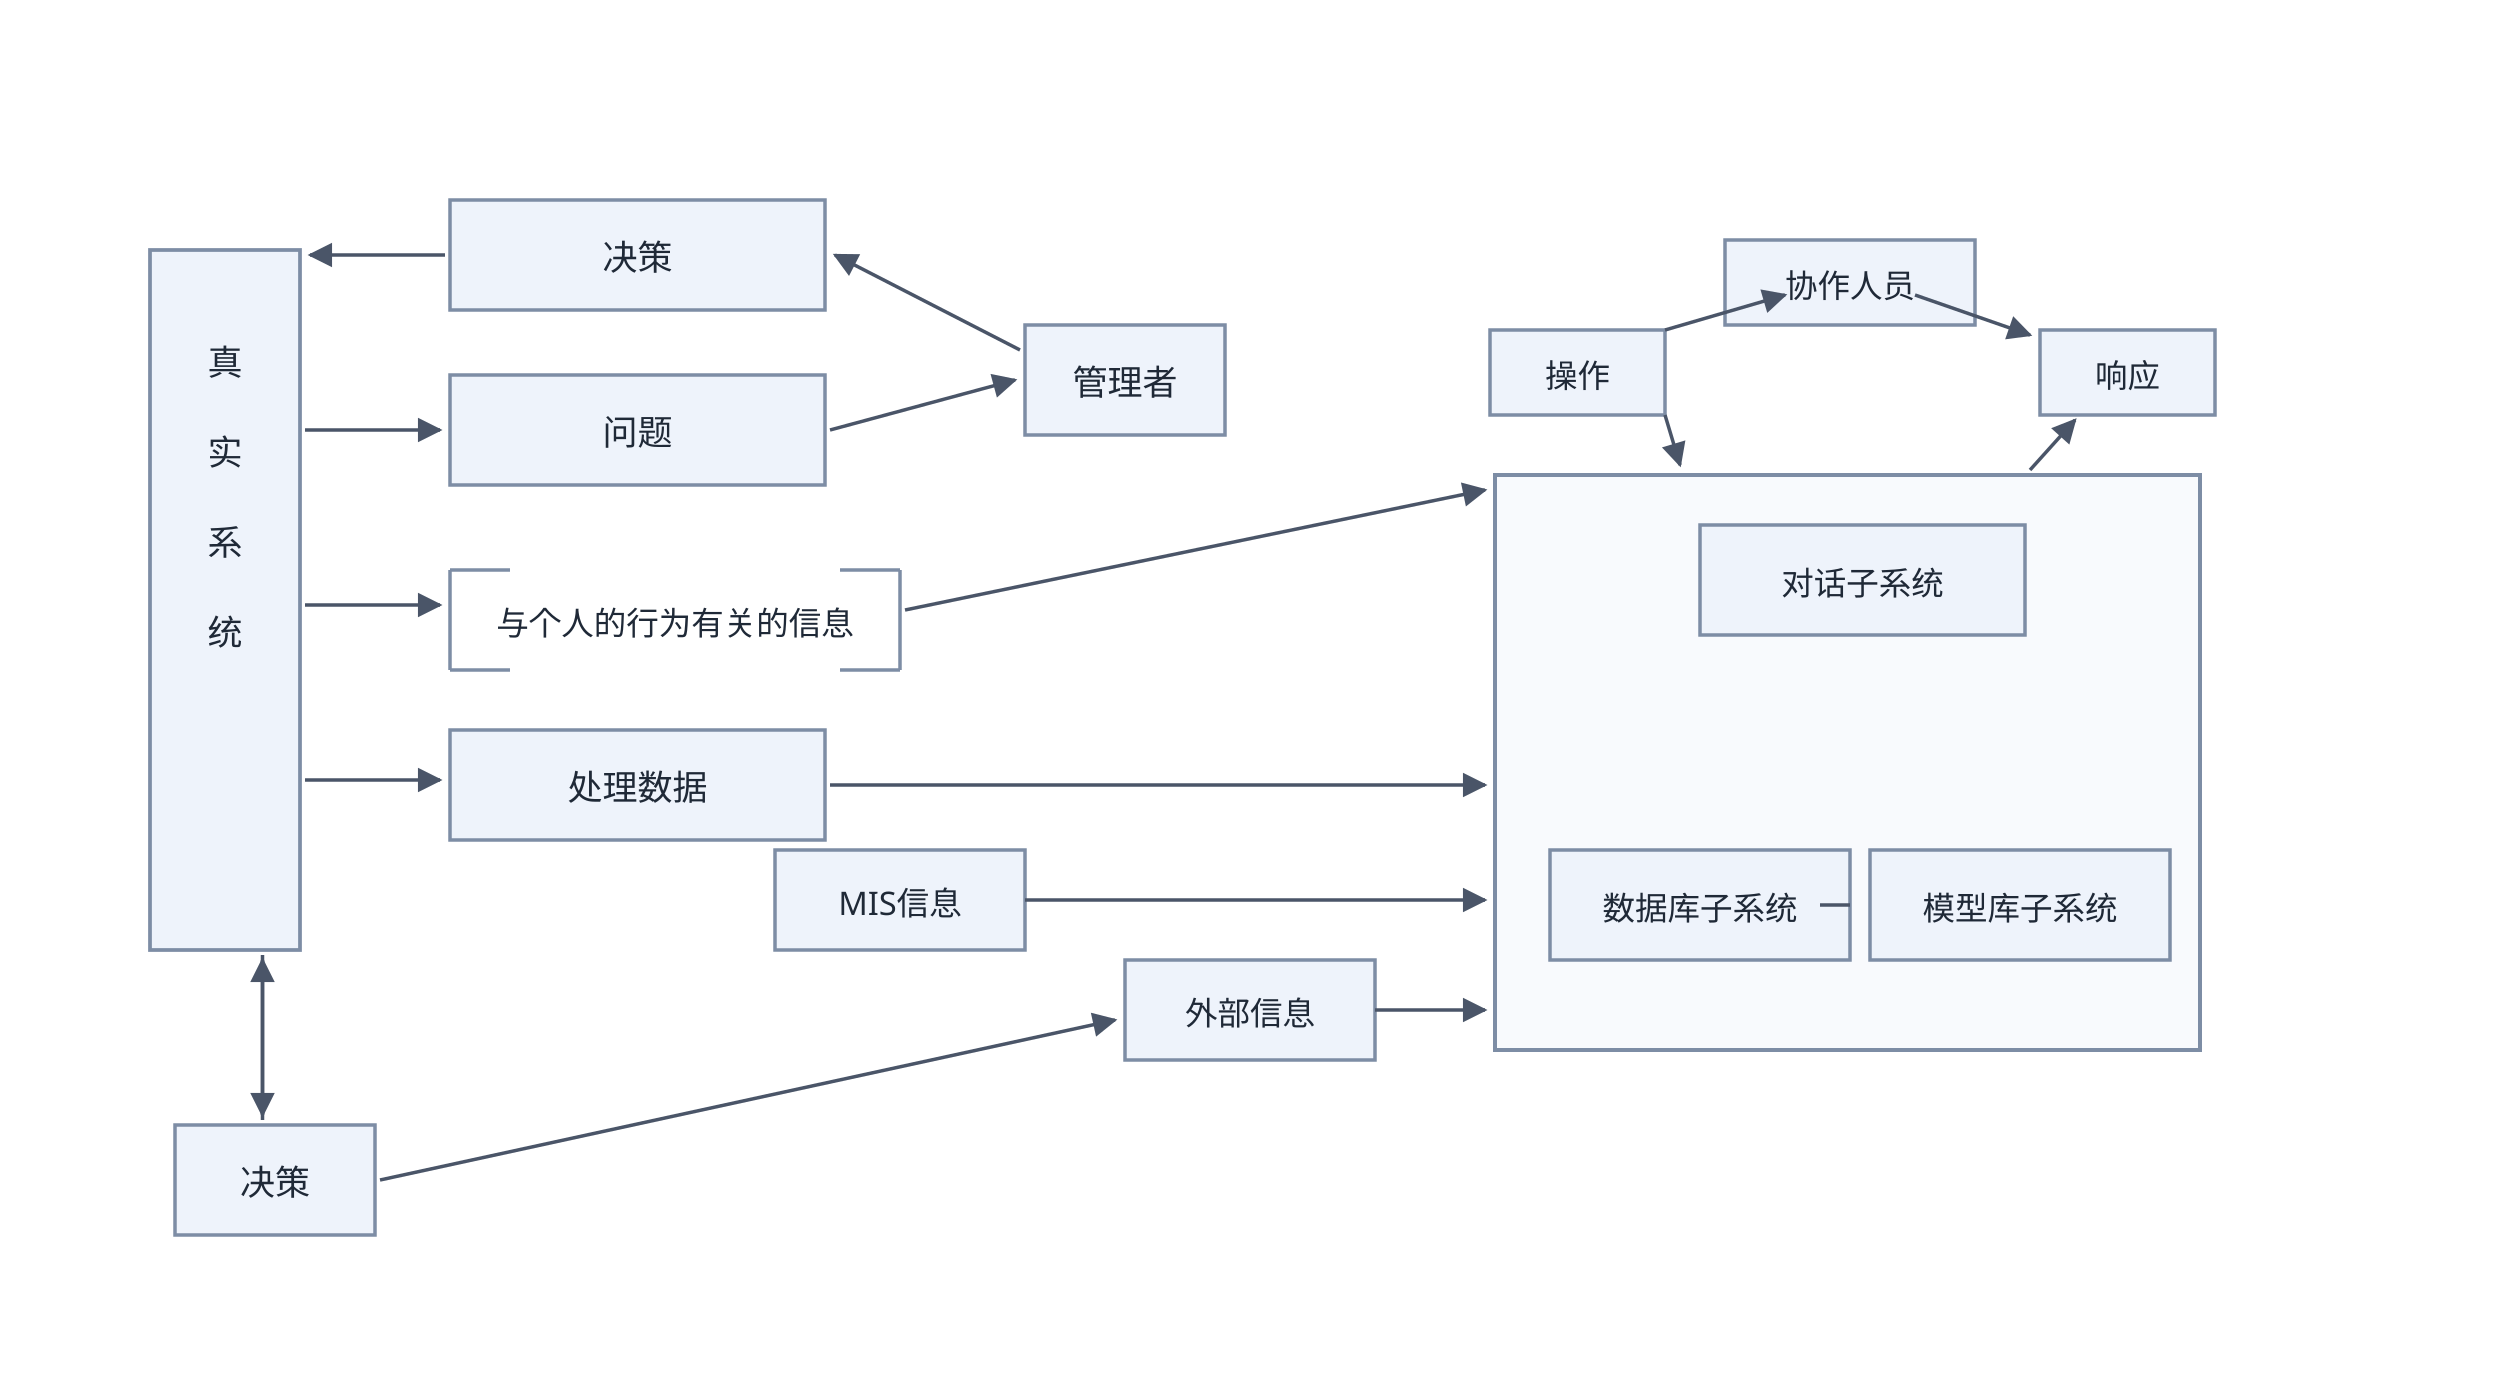
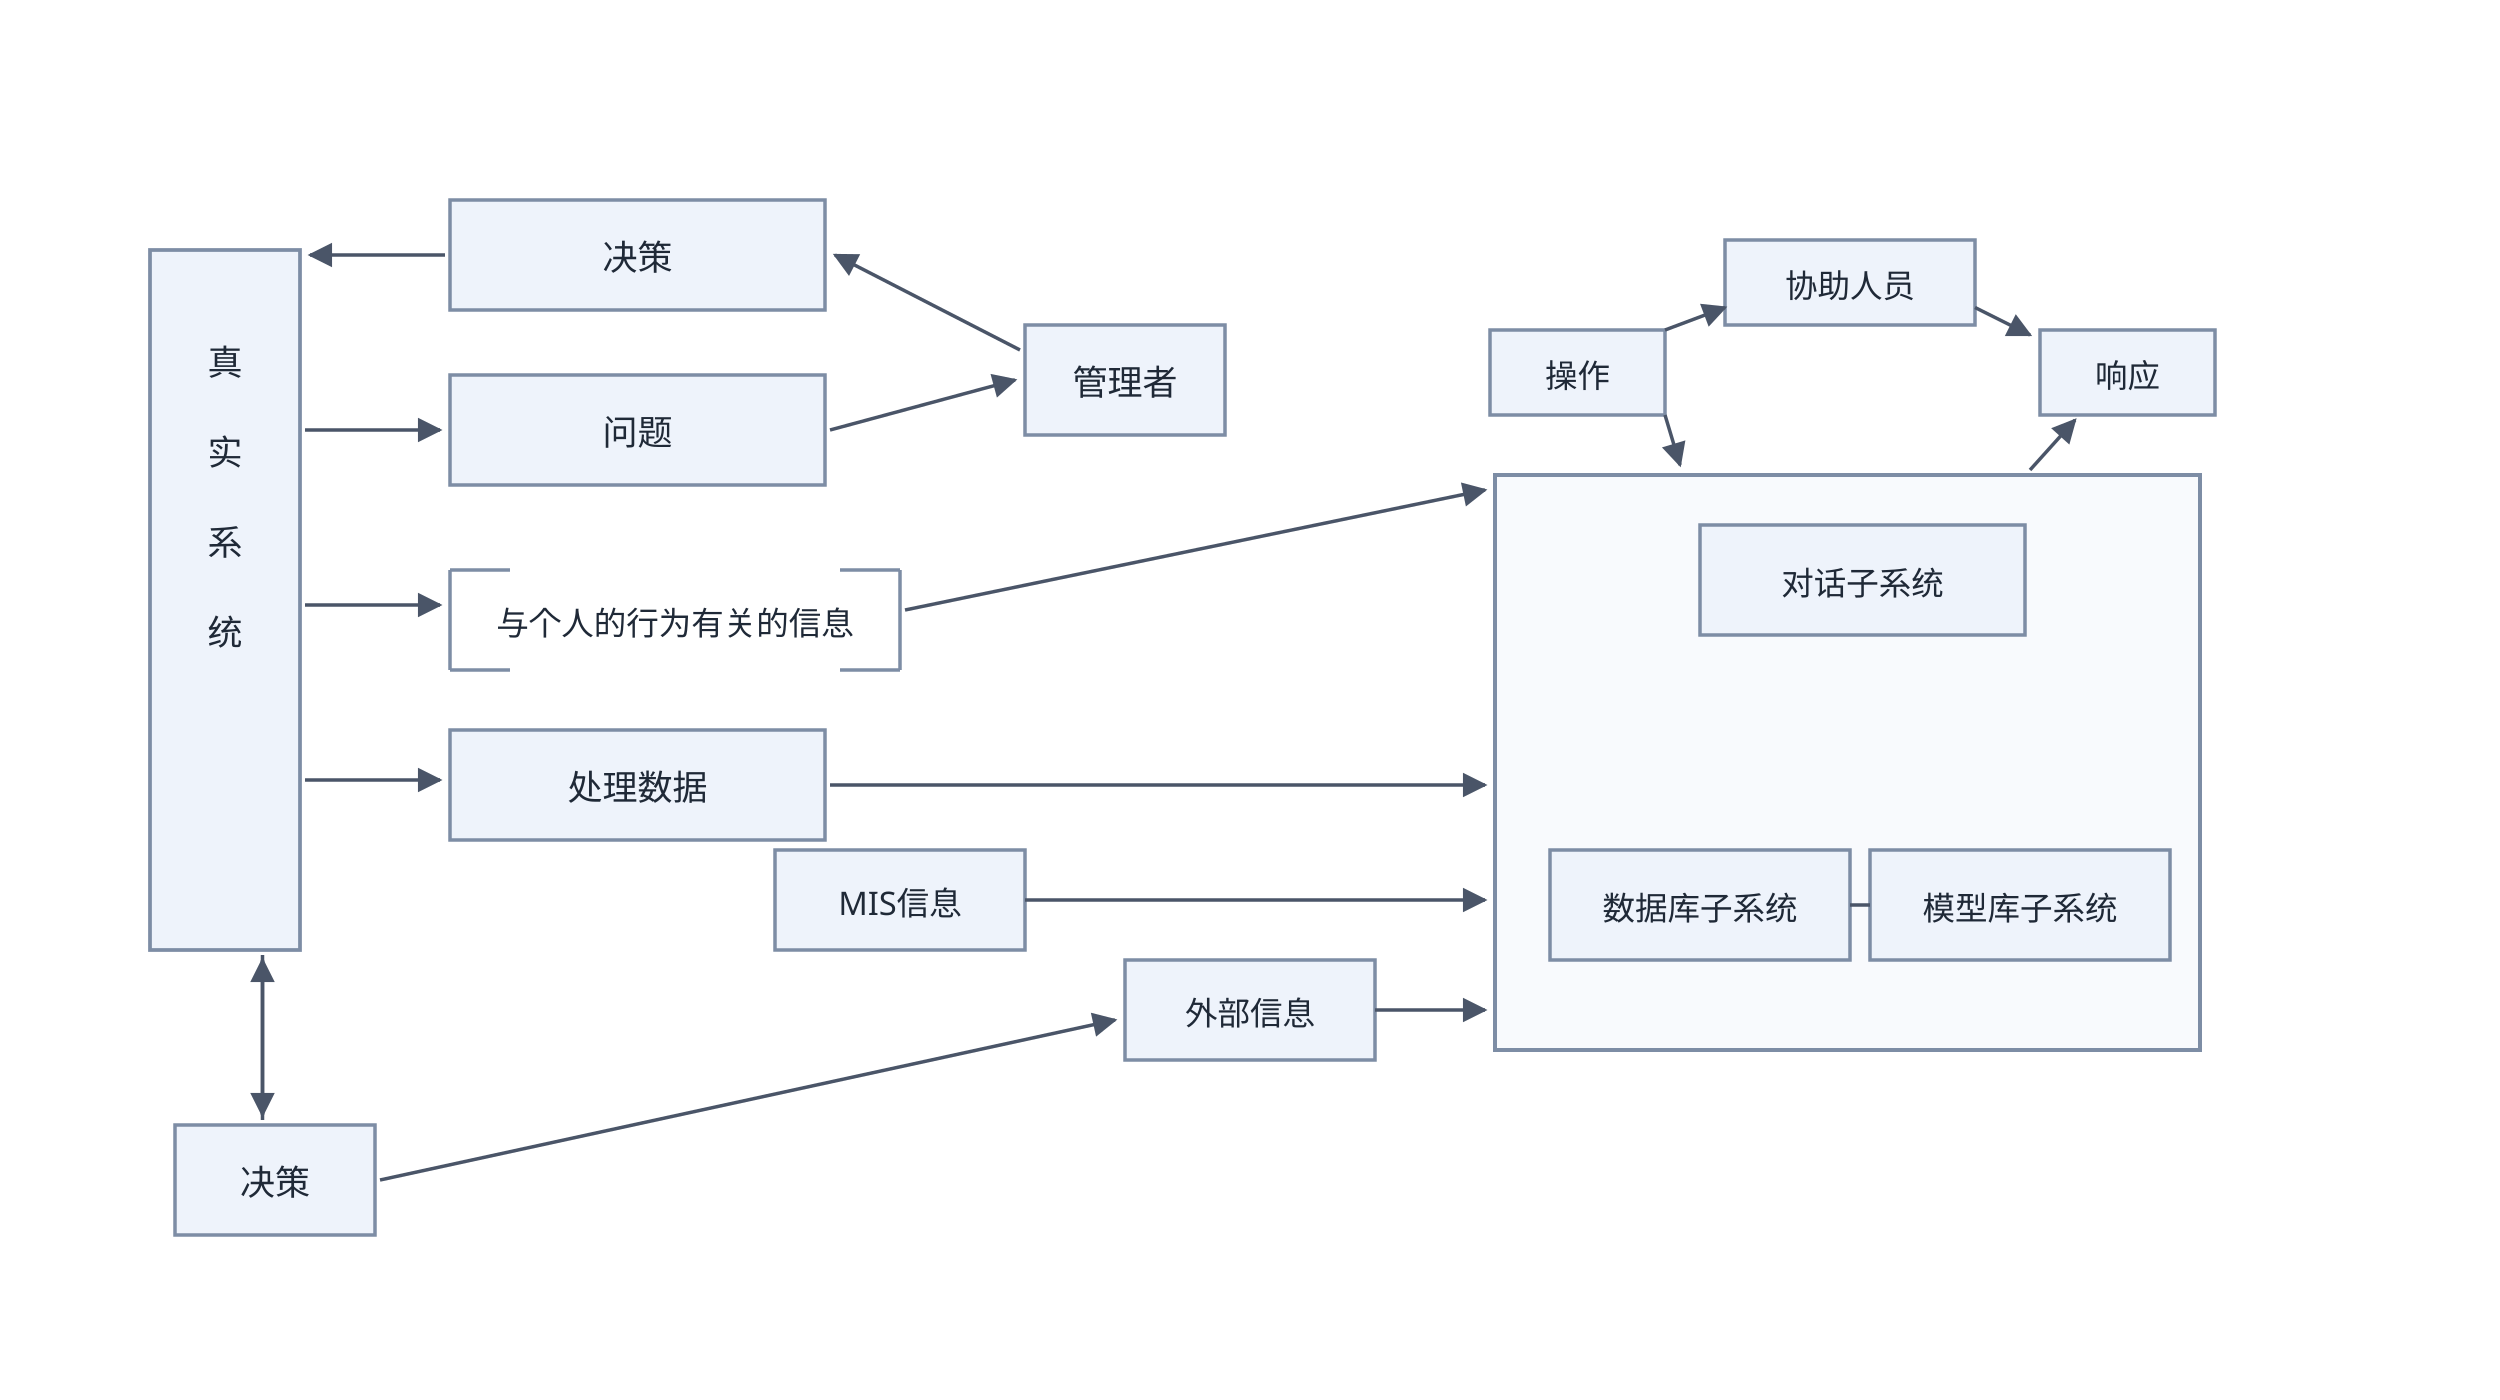
<svg xmlns="http://www.w3.org/2000/svg" width="1000" height="560" viewBox="0 0 1000 560" font-family="sans-serif">
  <rect width="1000" height="560" fill="#ffffff" />
  <defs>
    <marker id="arr" viewBox="0 0 10 10" refX="9" refY="5" markerWidth="7" markerHeight="7" orient="auto">
      <path d="M 0 0 L 10 5 L 0 10 Z" fill="#4a5568" />
    </marker>
  </defs>
  <rect x="60" y="100" width="60" height="280" fill="#eef3fb" stroke="#7d8da5" stroke-width="1.5" />
  <text x="90" y="150" text-anchor="middle" font-size="14" fill="#1f2937">真</text>
  <text x="90" y="186" text-anchor="middle" font-size="14" fill="#1f2937">实</text>
  <text x="90" y="222" text-anchor="middle" font-size="14" fill="#1f2937">系</text>
  <text x="90" y="258" text-anchor="middle" font-size="14" fill="#1f2937">统</text>
  <rect x="180" y="80" width="150" height="44" fill="#eef3fb" stroke="#7d8da5" stroke-width="1.4" />
  <text x="255" y="108" text-anchor="middle" font-size="14" fill="#1f2937">决策</text>
  <rect x="180" y="150" width="150" height="44" fill="#eef3fb" stroke="#7d8da5" stroke-width="1.4" />
  <text x="255" y="178" text-anchor="middle" font-size="14" fill="#1f2937">问题</text>
  <path d="M180 228 h24 M180 268 h24 M336 228 h24 M336 268 h24 M180 228 v40 M360 228 v40" fill="none" stroke="#7d8da5" stroke-width="1.4" />
  <text x="270" y="254" text-anchor="middle" font-size="13" fill="#1f2937">与个人的行为有关的信息</text>
  <rect x="180" y="292" width="150" height="44" fill="#eef3fb" stroke="#7d8da5" stroke-width="1.4" />
  <text x="255" y="320" text-anchor="middle" font-size="14" fill="#1f2937">处理数据</text>
  <rect x="70" y="450" width="80" height="44" fill="#eef3fb" stroke="#7d8da5" stroke-width="1.4" />
  <text x="110" y="478" text-anchor="middle" font-size="14" fill="#1f2937">决策</text>
  <rect x="410" y="130" width="80" height="44" fill="#eef3fb" stroke="#7d8da5" stroke-width="1.4" />
  <text x="450" y="158" text-anchor="middle" font-size="14" fill="#1f2937">管理者</text>
  <rect x="310" y="340" width="100" height="40" fill="#eef3fb" stroke="#7d8da5" stroke-width="1.4" />
  <text x="360" y="366" text-anchor="middle" font-size="13" fill="#1f2937">MIS信息</text>
  <rect x="450" y="384" width="100" height="40" fill="#eef3fb" stroke="#7d8da5" stroke-width="1.4" />
  <text x="500" y="410" text-anchor="middle" font-size="13" fill="#1f2937">外部信息</text>
  <rect x="598" y="190" width="282" height="230" fill="#f8fafd" stroke="#7d8da5" stroke-width="1.6" />
  <rect x="680" y="210" width="130" height="44" fill="#eef3fb" stroke="#7d8da5" stroke-width="1.4" />
  <text x="745" y="238" text-anchor="middle" font-size="13" fill="#1f2937">对话子系统</text>
  <rect x="620" y="340" width="120" height="44" fill="#eef3fb" stroke="#7d8da5" stroke-width="1.4" />
  <text x="680" y="368" text-anchor="middle" font-size="13" fill="#1f2937">数据库子系统</text>
  <rect x="748" y="340" width="120" height="44" fill="#eef3fb" stroke="#7d8da5" stroke-width="1.4" />
  <text x="808" y="368" text-anchor="middle" font-size="13" fill="#1f2937">模型库子系统</text>
  <rect x="690" y="96" width="100" height="34" fill="#eef3fb" stroke="#7d8da5" stroke-width="1.4" />
-   <text x="740" y="119" text-anchor="middle" font-size="13" fill="#1f2937">协作人员</text>
+   <text x="740" y="119" text-anchor="middle" font-size="13" fill="#1f2937">协助人员</text>
  <rect x="596" y="132" width="70" height="34" fill="#eef3fb" stroke="#7d8da5" stroke-width="1.4" />
  <text x="631" y="155" text-anchor="middle" font-size="13" fill="#1f2937">操作</text>
  <rect x="816" y="132" width="70" height="34" fill="#eef3fb" stroke="#7d8da5" stroke-width="1.4" />
  <text x="851" y="155" text-anchor="middle" font-size="13" fill="#1f2937">响应</text>
  <g stroke="#4a5568" stroke-width="1.4" fill="none">
    <line x1="178" y1="102" x2="124" y2="102" marker-end="url(#arr)" />
    <line x1="122" y1="172" x2="176" y2="172" marker-end="url(#arr)" />
    <line x1="408" y1="140" x2="334" y2="102" marker-end="url(#arr)" />
    <line x1="332" y1="172" x2="406" y2="152" marker-end="url(#arr)" />
    <line x1="122" y1="242" x2="176" y2="242" marker-end="url(#arr)" />
    <line x1="362" y1="244" x2="594" y2="196" marker-end="url(#arr)" />
    <line x1="122" y1="312" x2="176" y2="312" marker-end="url(#arr)" />
    <line x1="332" y1="314" x2="594" y2="314" marker-end="url(#arr)" />
    <line x1="105" y1="382" x2="105" y2="446" marker-end="url(#arr)" />
    <line x1="105" y1="448" x2="105" y2="384" marker-end="url(#arr)" />
    <line x1="152" y1="472" x2="446" y2="408" marker-end="url(#arr)" />
    <line x1="410" y1="360" x2="594" y2="360" marker-end="url(#arr)" />
    <line x1="550" y1="404" x2="594" y2="404" marker-end="url(#arr)" />
-     <line x1="666" y1="132" x2="714" y2="118" marker-end="url(#arr)" />
-     <line x1="766" y1="118" x2="812" y2="134" marker-end="url(#arr)" />
+     <line x1="666" y1="132" x2="690" y2="123" marker-end="url(#arr)" />
+     <line x1="790" y1="123" x2="812" y2="134" marker-end="url(#arr)" />
    <line x1="666" y1="166" x2="672" y2="186" marker-end="url(#arr)" />
    <line x1="812" y1="188" x2="830" y2="168" marker-end="url(#arr)" />
-     <line x1="740" y1="362" x2="728" y2="362" />
+     <line x1="740" y1="362" x2="748" y2="362" />
  </g>
</svg>
